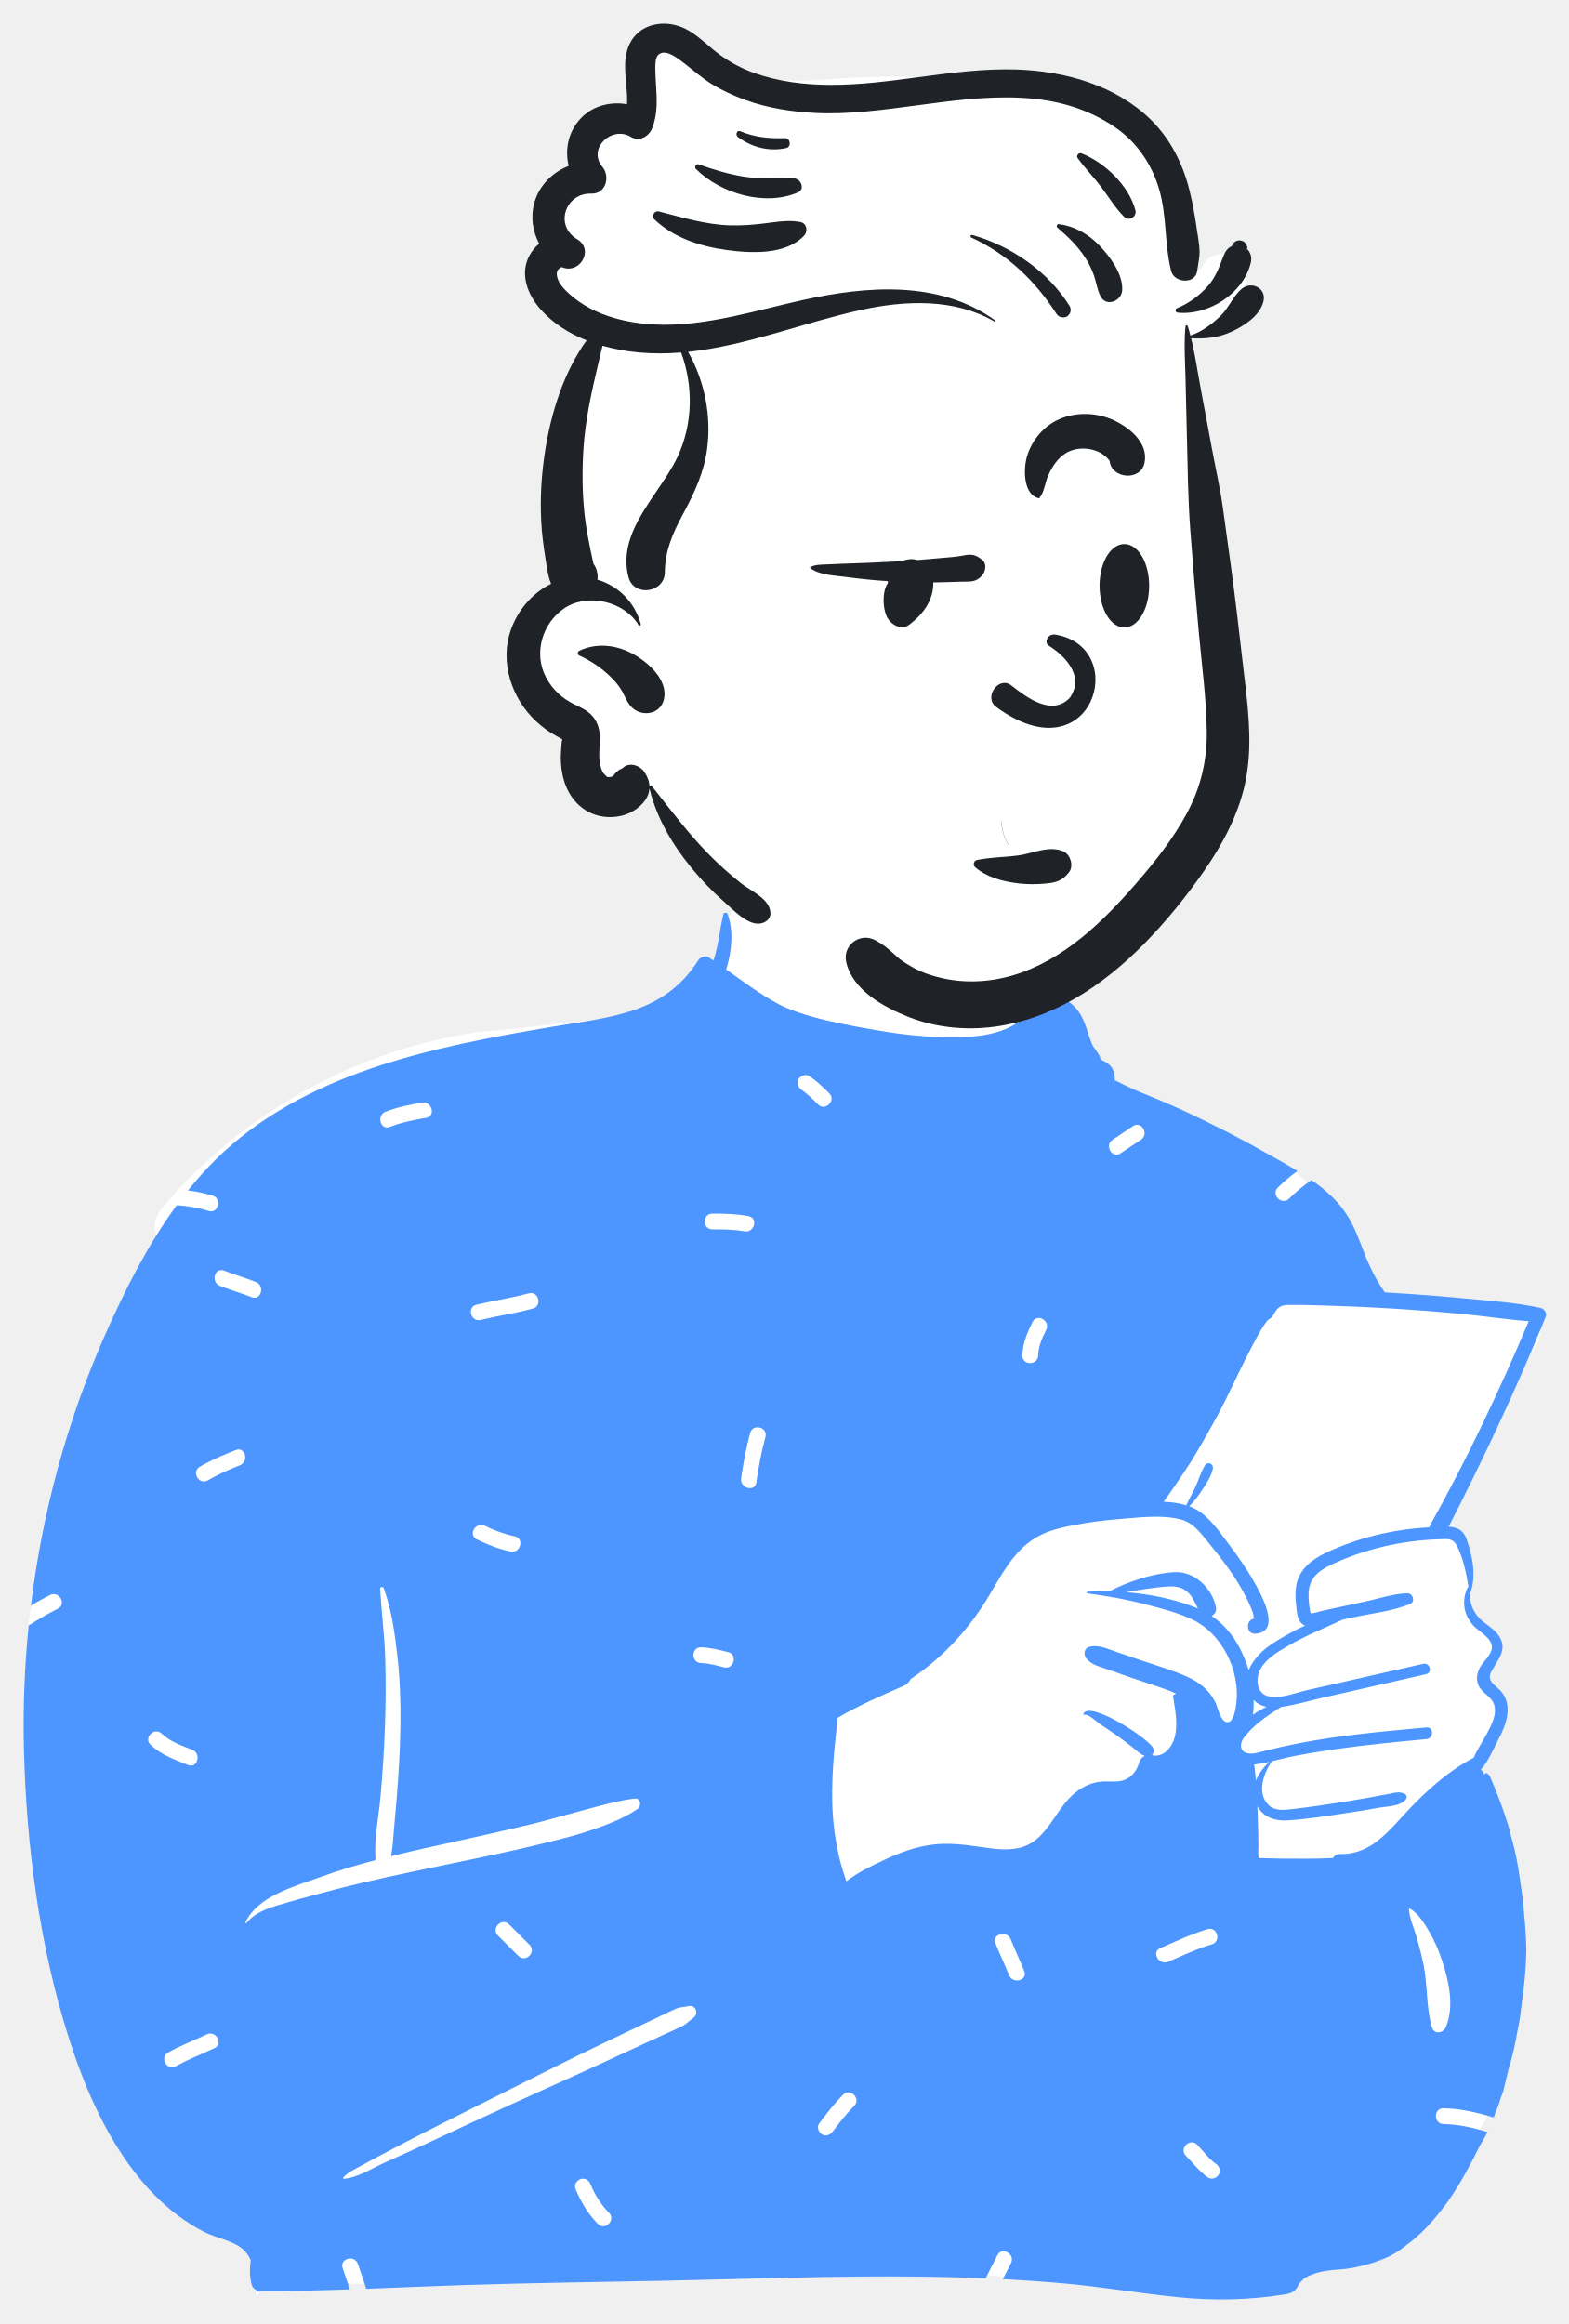
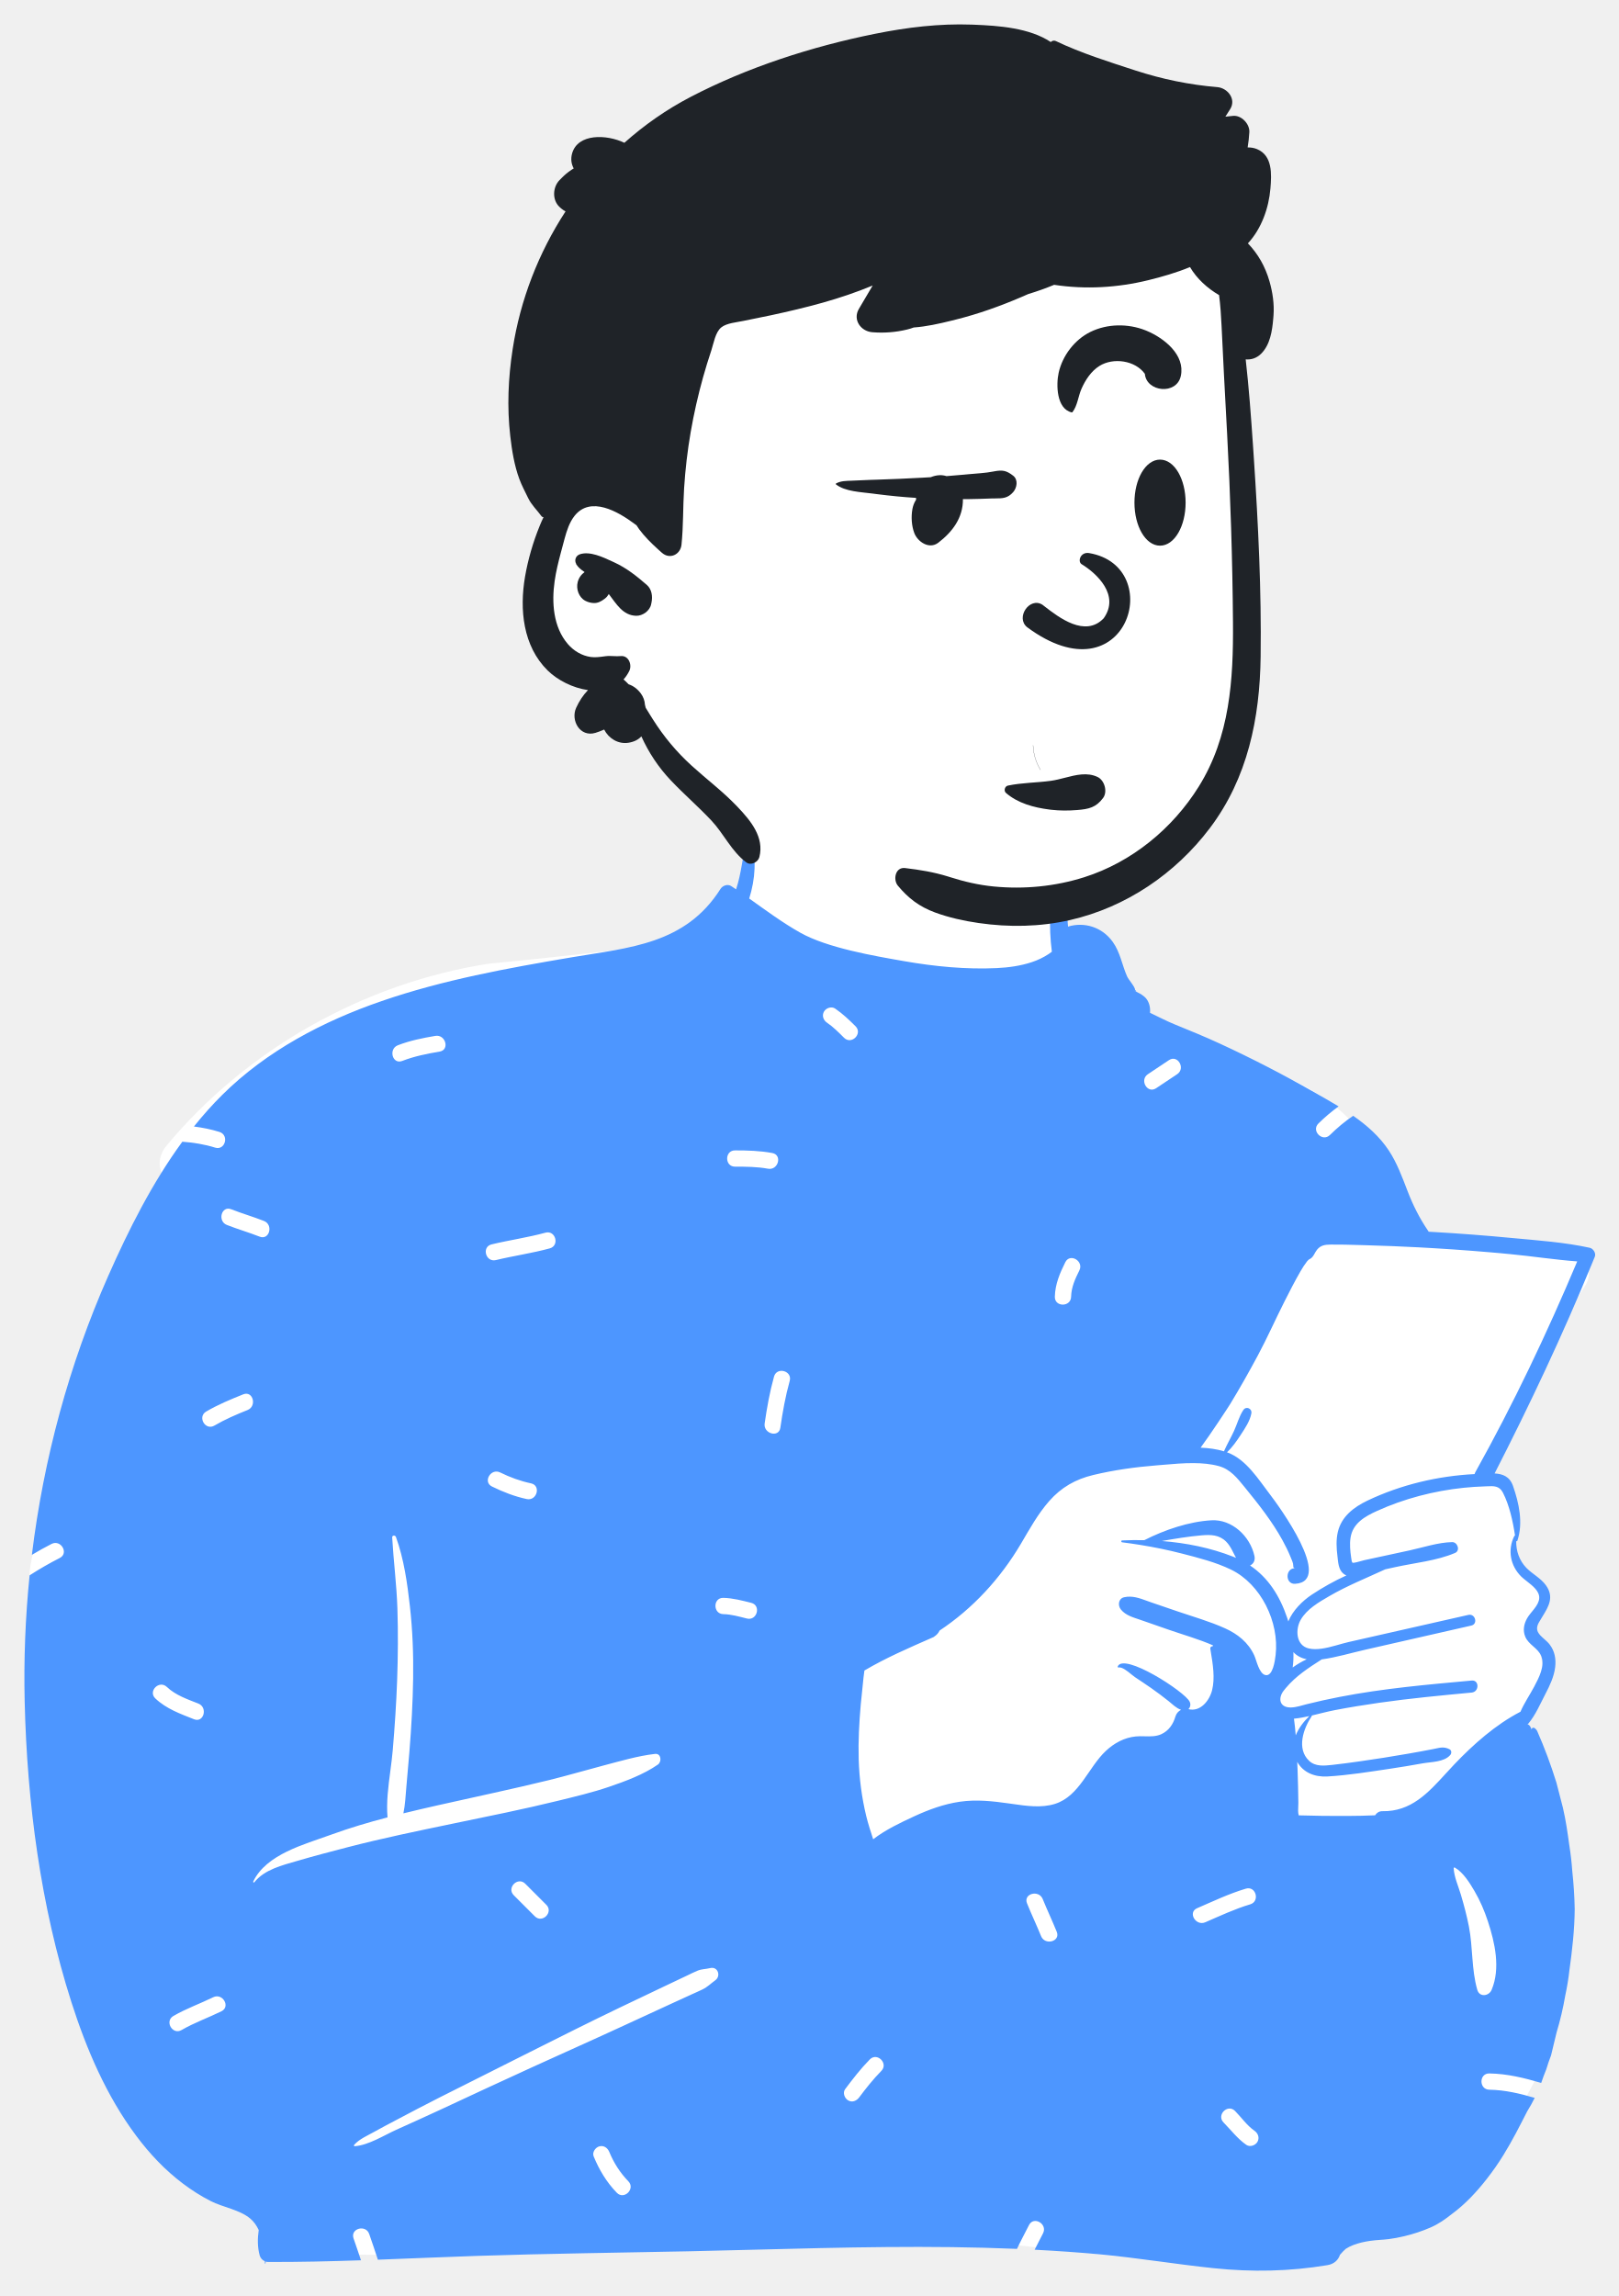
- <svg xmlns="http://www.w3.org/2000/svg" viewBox="23 3 796 1179" width="796" height="1179">
+ <svg xmlns="http://www.w3.org/2000/svg" viewBox="23 53 796 1129" width="796" height="1129">
  <g>
    <g transform="translate(0 459)">
      <path d="M672.559 227.567C663.843 193.767 655.827 179.436 640.344 167.688C625.861 156.7 604.72 147.471 573.872 140.729C541.742 135.113 540.831 118.417 532.775 91.583C530.425 83.516 518.779 81.369 513.752 87.184C513.044 86.419 512.305 85.719 511.54 85.086C512.225 81.239 506.622 70.211 506.809 66.531C508.763 28.119 496.196 8.829 464.83 1.659C458.009 0.098 411.677 -0.82 405.026 1.019C375.95 9.056 347.327 34.575 351.707 65.315C342.58 77.241 333.648 84.519 319.567 88.362C288.231 92.34 256.897 95.877 225.553 98.905C164.196 108.526 106.67 140.997 67.352 188.352C63.725 192.723 62.678 198.657 65.878 203.318C63.371 214.055 49.258 240.099 60.362 247.459C42.102 291.125 0.086 375.526 0.007 399.638C-0.324 500.934 10.62 632.784 110.597 688.84C114.6 692.774 115.173 697.128 116.906 702.982C121.301 721.423 137.264 734.603 154.736 733.527C240.807 735.439 324.171 724.941 410.244 724.433C448.201 724.208 493.849 729.873 526.823 733.647C559.796 737.421 593.082 734.083 624.725 724.433C627.394 728.632 632.788 731.079 638.261 729.873C671.065 723.357 697.592 703.146 720.696 681.055C727.757 668.214 755.33 631.626 744.37 618.89C754.305 576.898 753.789 531.777 736.134 491.79C738.637 484.46 734.075 476.405 736.134 468.836C737.624 463.358 741.44 461.093 743.361 455.669C746.064 448.036 743.124 437.797 740.081 430.008C738.834 426.126 742.376 421.948 743.361 417.987C748.03 399.304 737.338 400.951 729.63 388.461C729.745 388.422 731.75 379.506 731.741 379.55C732.921 373.184 729.964 365.029 727.385 359.715C725.642 356.124 721.908 353.876 718.199 354.288C721.935 341.607 726.66 331.055 731.741 318.838C740.727 297.302 752.101 276.68 765.004 257.187C770.289 249.205 763.192 239.957 754.641 239.413C726.963 237.655 699.588 233.671 672.559 227.567Z" transform="translate(37.54753 -31.00012)" fill="#ffffff" stroke="none" />
      <path d="M692.389 192.767C705.499 193.517 718.589 194.517 731.659 195.767C744.349 196.966 757.329 197.836 769.789 200.566C771.499 200.947 772.979 203.236 772.278 204.956C771.809 206.107 771.339 207.256 770.859 208.406C756.448 243.486 740.278 277.777 722.999 311.527C726.988 311.756 730.419 313.027 732.039 317.656C735.009 326.187 737.109 335.806 734.209 344.566C734.109 344.867 733.829 344.926 733.619 344.806C733.528 349.656 735.169 354.406 738.619 357.956C741.619 361.027 745.659 362.966 748.209 366.496C752.416 372.316 749.544 376.979 746.49 381.936C745.907 382.882 745.318 383.839 744.769 384.816C742.589 388.699 744.831 390.682 747.328 392.89C748.278 393.73 749.265 394.603 750.059 395.626C752.589 398.886 753.278 402.857 752.769 406.886C752.189 411.476 750.179 415.756 748.049 419.816C745.479 424.736 743.149 430.327 739.559 434.577C739.429 434.726 739.299 434.857 739.159 434.956C739.198 434.947 739.229 434.947 739.259 434.947C739.799 434.937 740.499 435.816 740.679 436.256C740.889 436.726 741.089 437.206 741.299 437.676C741.278 437.626 741.259 437.566 741.238 437.517C741.028 436.956 741.669 436.536 742.129 436.546C742.738 436.556 743.749 437.697 743.948 438.216C747.579 446.486 750.729 454.947 753.399 463.576C754.469 467.716 755.539 471.857 756.609 475.996C758.039 482.117 758.889 488.256 759.749 494.456C760.409 498.626 760.899 502.826 761.189 507.046C761.869 513.256 762.269 519.496 762.389 525.746C762.309 535.886 761.169 545.896 759.769 555.926C759.309 560.066 758.629 564.156 757.749 568.216C756.698 574.386 755.269 580.476 753.459 586.476C752.549 590.226 751.649 593.976 750.749 597.716C750.349 598.796 749.948 599.876 749.549 600.956C748.869 603.336 748.049 605.687 747.059 607.976C746.7 609.073 746.312 610.156 745.907 611.231C737.6 608.771 729.239 606.706 720.4 606.565C715.249 606.482 715.248 614.482 720.4 614.565C728.107 614.689 735.447 616.435 742.717 618.577C741.591 620.842 740.359 623.06 739.009 625.226C735.289 632.536 731.609 639.786 727.289 646.767C724.809 650.796 722.079 654.666 719.179 658.396C714.198 664.777 708.499 670.916 701.919 675.726C698.738 678.277 695.369 680.617 691.639 682.246C687.359 684.117 683.059 685.527 678.528 686.607C676.009 687.206 673.488 687.697 670.909 688.027C667.849 688.406 664.749 688.447 661.689 688.906C658.909 689.316 656.169 689.926 653.539 690.926C652.129 691.466 650.929 692.077 649.818 692.796C648.889 693.607 647.988 694.536 647.028 695.656C647.009 695.687 646.988 695.706 646.959 695.716C646.139 698.236 644.159 700.267 640.799 700.827C622.119 703.937 603.698 704.286 584.869 702.327C566.349 700.406 547.988 697.316 529.448 695.577C518.583 694.556 507.695 693.808 496.796 693.242C498.147 690.54 499.569 687.867 500.942 685.16C503.264 680.577 496.364 676.524 494.034 681.122C492.059 685.018 489.976 688.877 488.115 692.827C445.3 691.013 402.29 692.118 359.436 693.219C348.428 693.502 337.43 693.785 326.448 694.017C291.849 694.746 257.269 695.126 222.679 696.277C206.416 696.814 190.124 697.542 173.827 698.148C172.496 693.921 171 689.746 169.569 685.534C167.923 680.685 160.194 682.766 161.855 687.66C163.078 691.263 164.352 694.835 165.528 698.438C150.318 698.954 135.109 699.324 119.919 699.267C119.499 699.267 119.089 699.206 118.699 699.077C118.649 699.396 118.599 699.706 118.549 700.017C118.519 700.176 118.279 700.136 118.279 699.976C118.279 699.636 118.279 699.286 118.259 698.926C117.049 698.416 116.069 697.357 115.709 696.056C114.569 691.896 114.639 687.726 115.229 683.566C114.209 681.376 112.859 679.437 111.109 677.966C105.789 673.496 97.749 672.456 91.579 669.296C86.789 666.857 82.249 663.966 77.959 660.726C69.099 654.056 61.579 646.056 54.959 637.187C40.329 617.607 30.509 594.626 23.099 571.456C7.989 524.246 1.309 473.316 0.139 423.836C-0.353 403.081 0.459 382.293 2.554 361.638C7.35 358.54 12.3 355.683 17.396 353.091C21.985 350.756 17.942 343.852 13.358 346.183C10.059 347.862 6.84 349.667 3.678 351.562C9.437 304.375 21.952 258.027 41.179 214.506C51.203 191.807 62.795 168.746 77.662 148.408C83.098 148.82 88.479 149.647 93.801 151.319C98.724 152.866 100.831 145.145 95.928 143.605C91.787 142.304 87.592 141.474 83.362 140.941C87.734 135.486 92.366 130.261 97.319 125.357C119.199 103.697 146.819 89.197 175.719 79.236C205.939 68.826 237.528 63.086 268.959 57.767C297.679 52.906 325.028 51.346 342.299 24.136C343.379 22.437 345.829 21.546 347.629 22.736C348.409 23.256 349.189 23.777 349.969 24.306C350.009 24.197 350.049 24.076 350.089 23.966C352.589 16.316 353.139 8.536 355.019 0.796C355.309 -0.354 356.829 -0.174 357.189 0.796C360.189 8.906 359.429 19.226 356.448 28.826C364.669 34.666 372.778 40.697 381.569 45.636C394.889 53.126 417.839 57.046 432.809 59.656C447.609 62.236 463.119 63.756 478.169 63.036C483.999 62.756 489.829 61.956 495.389 60.117C498.309 59.146 501.089 57.836 503.669 56.136C504.219 55.767 504.749 55.386 505.269 54.986C504.448 48.756 504.209 42.346 504.459 36.076C504.719 29.396 505.009 22.947 508.409 17.156C508.539 16.926 508.829 17.017 508.919 17.226C512.179 24.947 512.399 33.976 513.238 42.626C521.329 40.187 530.009 42.906 535.179 50.096C538.929 55.316 539.719 61.376 542.259 67.107C542.988 68.777 546.179 72.197 546.229 73.816C547.089 74.556 547.009 74.697 545.988 74.226C545.559 74.086 545.299 74.006 545.209 73.986C545.329 74.036 545.589 74.126 546.019 74.277C547.939 75.246 549.189 75.756 550.799 77.126C552.979 78.996 553.829 82.176 553.539 85.017C557.559 86.916 561.528 89.027 565.549 90.666C573.019 93.716 580.439 96.726 587.769 100.117C603.539 107.396 618.988 115.357 634.079 123.966C638.105 126.264 642.232 128.574 646.277 131.032C642.774 133.579 639.46 136.398 636.355 139.45C632.677 143.064 638.335 148.72 642.012 145.107C645.506 141.673 649.325 138.433 653.44 135.666C660.224 140.379 666.414 145.817 670.999 152.767C675.019 158.867 677.549 165.836 680.159 172.596C682.889 179.697 686.039 185.976 690.318 192.256C690.409 192.396 690.499 192.527 690.568 192.666C691.179 192.697 691.778 192.736 692.389 192.767ZM398.707 82.952C402.379 85.46 405.596 88.507 408.733 91.642C412.38 95.287 406.722 100.943 403.075 97.298C400.432 94.656 397.766 91.974 394.669 89.86C392.88 88.638 392.077 86.365 393.234 84.387C394.271 82.615 396.922 81.734 398.707 82.952ZM204.216 104.087C209.281 103.232 207.133 95.522 202.089 96.372C195.806 97.433 189.618 98.675 183.657 100.981C178.906 102.819 180.971 110.557 185.784 108.695C191.744 106.389 197.932 105.148 204.216 104.087ZM562.86 108.296C567.161 105.429 571.162 112.362 566.899 115.204C563.443 117.507 559.986 119.812 556.53 122.116C552.231 124.982 548.23 118.05 552.492 115.208L562.86 108.296ZM367.799 153.972C372.863 154.909 370.705 162.618 365.673 161.687C360.316 160.696 354.887 160.68 349.456 160.677C344.3 160.675 344.309 152.675 349.456 152.677C355.626 152.68 361.717 152.847 367.799 153.972ZM117.816 187.38C122.563 189.242 120.484 196.976 115.689 195.095C110.371 193.009 104.879 191.421 99.561 189.335C94.815 187.473 96.893 179.74 101.688 181.62C107.006 183.706 112.498 185.294 117.816 187.38ZM258.36 200.855C263.319 199.495 261.213 191.776 256.233 193.14C247.509 195.532 238.525 196.773 229.736 198.901C224.735 200.111 226.854 207.827 231.863 206.615C240.652 204.488 249.635 203.245 258.36 200.855ZM660.469 324.886C676.869 317.077 695.019 312.767 713.149 311.846C713.238 311.506 713.379 311.166 713.568 310.827C732.249 277.327 748.749 242.617 763.629 207.267C752.639 206.447 741.659 204.736 730.679 203.687C718.269 202.496 705.829 201.527 693.379 200.786C690.789 200.626 688.209 200.486 685.619 200.346C677.059 199.896 668.499 199.556 659.929 199.316C658.806 199.286 657.681 199.252 656.556 199.219C651.841 199.079 647.113 198.938 642.399 198.986C639.659 199.017 637.519 199.277 635.698 201.486C634.559 202.857 633.988 205.017 632.369 205.947C632.189 206.046 631.869 206.236 631.559 206.406C631.289 206.687 630.999 206.937 630.769 207.236C629.589 208.746 628.549 210.406 627.579 212.066C624.769 216.906 622.219 221.937 619.689 226.926C615.229 235.726 611.238 244.786 606.579 253.486C602.269 261.517 597.759 269.536 593.019 277.316C591.988 278.996 583.429 292.077 578.419 298.857C582.389 299.027 586.289 299.536 589.899 300.646C591.399 297.216 593.299 294.006 594.859 290.607C596.389 287.256 597.379 283.396 599.429 280.346C600.839 278.256 603.809 279.617 603.379 282.006C602.698 285.756 600.229 289.376 598.159 292.536C596.149 295.607 594.049 298.626 591.389 301.146C591.519 301.187 591.659 301.236 591.789 301.286C600.929 304.736 606.818 314.416 612.528 321.836C616.559 327.077 644.149 364.676 624.889 365.796C619.969 366.086 619.919 358.176 624.869 358.107C624.023 358.107 624.002 357.545 623.976 356.839C623.965 356.543 623.953 356.222 623.879 355.906C623.629 354.846 623.089 353.687 622.679 352.666C621.509 349.777 620.119 346.976 618.619 344.256C616.119 339.716 613.238 335.386 610.189 331.197C606.969 326.777 603.539 322.527 600.089 318.286C596.479 313.867 593.119 309.496 587.369 307.916C583.488 306.846 579.259 306.476 574.939 306.447C570.059 306.423 565.082 306.852 560.407 307.255C559.143 307.364 557.901 307.471 556.689 307.566C546.269 308.396 535.789 309.857 525.619 312.296C516.919 314.376 509.889 318.376 503.969 325.107C498.409 331.416 494.319 338.886 490.069 346.086C479.929 363.267 466.329 377.996 450.059 388.786C449.519 389.966 448.619 391.017 447.329 391.806C447.349 391.827 447.359 391.846 447.369 391.867C447.019 392.017 446.679 392.166 446.329 392.327C446.299 392.336 446.269 392.357 446.238 392.367C434.948 397.327 423.749 402.146 413.089 408.437C412.939 409.636 412.738 410.836 412.639 411.956C412.259 416.406 411.659 420.836 411.278 425.286C410.509 434.197 410.009 443.187 410.278 452.136C410.569 461.536 411.769 470.857 413.988 480.006C414.929 483.876 416.169 487.626 417.399 491.416C423.369 486.777 430.809 483.256 437.539 480.146C444.719 476.826 452.149 474.107 460.009 472.956C468.219 471.756 476.159 472.666 484.309 473.816C484.873 473.896 485.44 473.978 486.011 474.06C492.839 475.045 500.166 476.102 506.819 474.006C518.889 470.197 523.219 455.996 531.849 447.937C535.959 444.107 540.879 441.426 546.519 440.857C547.966 440.707 549.447 440.744 550.931 440.782C553.694 440.852 556.462 440.922 559.019 439.777C562.769 438.086 564.929 434.836 566.049 431.006C566.488 429.536 567.519 428.386 568.818 427.767C566.339 426.896 564.709 425.107 562.549 423.386C559.799 421.197 556.979 419.077 554.089 417.056C551.448 415.206 548.738 413.447 546.068 411.646C545.609 411.336 545.025 410.859 544.37 410.325C542.392 408.711 539.775 406.576 538.039 406.937C537.818 406.976 537.539 406.786 537.629 406.527C540.339 399.256 570.738 418.836 573.059 423.796C573.679 425.136 573.339 426.586 572.419 427.426C578.278 428.937 582.789 423.246 584.068 418.107C585.565 412.125 584.436 405.292 583.428 399.188C583.343 398.679 583.26 398.174 583.179 397.676C583.068 396.976 583.738 396.406 584.309 396.566L584.528 396.066C577.519 393.006 569.988 390.896 562.799 388.396C558.149 386.777 553.499 385.156 548.839 383.536C545.309 382.306 541.669 381.426 539.219 378.437C537.609 376.476 537.939 373.056 540.809 372.406C544.778 371.512 548.391 372.839 552.074 374.192C552.799 374.458 553.526 374.725 554.259 374.976C558.619 376.456 562.969 377.947 567.318 379.437C574.999 382.056 582.929 384.306 590.339 387.636C596.649 390.466 601.909 394.646 604.829 401.046C605.919 403.456 607.159 409.966 610.278 410.666C613.969 411.496 614.999 403.456 615.309 400.796C617.179 384.577 608.068 365.937 593.349 358.806C585.759 355.136 577.359 353.027 569.238 350.926C562.469 349.176 555.549 347.767 548.609 346.656C545.689 346.176 542.769 345.767 539.849 345.396C539.259 345.327 539.229 344.486 539.849 344.466C543.448 344.306 547.089 344.256 550.738 344.336C560.749 339.246 572.639 335.216 583.709 334.566C593.818 333.966 602.769 342.386 604.889 352.077C605.399 354.396 604.309 356.077 602.729 356.786C611.659 362.777 617.329 371.687 621.009 382.566C621.189 383.107 621.369 383.676 621.549 384.286C623.709 378.916 628.519 374.156 633.198 371.066C638.318 367.687 644.079 364.406 650.129 361.676C649.639 361.486 649.169 361.226 648.729 360.886C646.149 358.876 646.059 355.086 645.698 352.117C645.219 348.197 644.999 344.187 645.899 340.306C647.679 332.706 653.759 328.086 660.469 324.886ZM514.735 224.646C514.853 219.921 516.722 215.846 518.798 211.689C521.09 207.095 514.192 203.038 511.89 207.651C509.169 213.101 506.889 218.463 506.736 224.646C506.609 229.796 514.609 229.793 514.735 224.646ZM364.03 286.943C363.303 291.978 371.011 294.153 371.745 289.069C372.869 281.288 374.242 273.609 376.353 266.029C377.736 261.062 370.021 258.942 368.639 263.902C366.528 271.482 365.155 279.161 364.03 286.943ZM89.39 281.095C84.952 283.701 88.973 290.618 93.427 288.003C98.645 284.941 104.145 282.587 109.752 280.343C114.473 278.452 112.413 270.712 107.625 272.628C101.386 275.126 95.197 277.687 89.39 281.095ZM229.934 317.955C225.309 315.681 229.367 308.785 233.971 311.048C238.823 313.433 243.85 315.277 249.144 316.404C254.185 317.478 252.038 325.189 247.017 324.119C241.059 322.849 235.39 320.638 229.934 317.955ZM732.629 342.386C732.709 342.216 732.869 342.126 733.039 342.107C731.999 335.077 730.259 327.156 727.099 320.996C725.328 317.551 722.578 317.685 719.235 317.848C718.783 317.87 718.321 317.892 717.849 317.906C714.469 318.017 711.109 318.236 707.749 318.586C693.169 320.107 678.519 323.906 665.159 329.976C659.159 332.706 653.229 336.046 652.149 343.156C651.659 346.327 651.988 349.646 652.439 352.806C652.579 353.767 652.729 355.226 653.149 355.426C653.651 355.662 656.297 354.911 657.866 354.466C658.363 354.325 658.751 354.215 658.929 354.176C666.299 352.586 673.679 350.996 681.049 349.396C687.859 347.926 695.149 345.447 702.119 345.296C704.778 345.236 706.249 349.476 703.559 350.617C694.579 354.466 683.679 355.496 674.139 357.596L669.219 358.676C659.979 362.976 650.519 366.706 641.629 371.896C636.499 374.886 630.719 378.187 627.659 383.466C624.929 388.166 625.249 396.077 631.579 397.577C633.539 398.036 635.709 397.996 637.948 397.687C642.488 397.056 647.309 395.306 651.169 394.437L670.488 390.056C683.689 387.066 696.889 384.077 710.089 381.086C713.499 380.316 714.948 385.556 711.539 386.336C694.149 390.286 676.769 394.246 659.389 398.206C652.349 399.806 645.179 401.986 637.988 402.966C631.568 407.086 625.339 411.066 620.339 417.027C619.969 417.456 619.609 417.906 619.259 418.357C616.429 422.027 617.179 426.437 622.329 426.596C622.488 426.607 622.649 426.607 622.809 426.607C625.439 426.577 628.129 425.607 630.639 424.986C635.948 423.656 641.289 422.476 646.669 421.437C668.129 417.246 689.988 415.357 711.738 413.367C715.528 413.017 715.488 418.916 711.738 419.277C696.599 420.706 681.439 422.126 666.379 424.277C659.049 425.327 651.729 426.506 644.459 427.906C640.679 428.636 636.889 429.676 633.089 430.566C633.119 430.666 633.119 430.777 633.039 430.896C629.009 436.916 625.439 446.906 631.809 452.867C634.882 455.735 639.146 455.275 642.983 454.861L643.309 454.826C647.799 454.336 652.289 453.716 656.769 453.086C664.639 451.976 672.488 450.716 680.318 449.357C684.399 448.656 688.469 447.906 692.528 447.117C693.069 447.013 693.573 446.904 694.05 446.801C696.509 446.268 698.261 445.888 700.799 447.136C701.929 447.687 701.889 449.187 701.169 450.006C698.109 453.517 691.929 453.316 687.549 454.096C682.219 455.056 676.879 455.956 671.528 456.746C661.369 458.256 651.049 459.937 640.789 460.536C634.409 460.896 628.809 458.536 625.939 453.346C625.999 454.806 626.059 456.277 626.119 457.736C626.339 462.986 626.389 468.226 626.488 473.476C626.498 473.955 626.469 474.518 626.437 475.125L626.437 475.128L626.437 475.132C626.362 476.59 626.274 478.295 626.669 479.656C634.639 479.906 642.619 479.986 650.599 479.947C655.139 479.926 659.689 479.836 664.229 479.626C664.969 478.437 666.209 477.576 667.839 477.607C681.838 477.881 690.311 468.602 698.925 459.17C700.348 457.613 701.774 456.051 703.229 454.527C712.609 444.697 723.519 435.017 735.709 428.706C737.528 424.486 740.269 420.496 742.389 416.506L742.519 416.262C744.789 411.974 747.882 406.134 745.919 401.277C744.339 397.376 739.729 395.796 738.079 391.827C736.789 388.726 737.389 385.586 738.999 382.726C740.729 379.656 744.778 376.536 744.948 372.816C745.097 369.411 741.743 366.794 738.838 364.529C737.82 363.735 736.857 362.983 736.119 362.256C730.698 356.886 729.309 349.236 732.629 342.386ZM594.329 352.426C583.259 348.086 571.339 345.687 559.359 344.756C565.809 343.626 572.278 342.536 578.799 341.976C583.349 341.586 587.568 341.626 590.988 345.077C593.269 347.376 594.339 350.336 595.839 353.056C595.349 352.836 594.839 352.626 594.329 352.426ZM134.274 502.026C126.82 504.212 118.126 506.222 113.044 512.581C112.796 512.892 112.379 512.493 112.528 512.183C119.034 498.695 137.692 493.964 150.61 489.239C159.747 485.896 169.122 483.124 178.576 480.648C177.93 473.268 178.946 465.526 179.942 457.934C180.402 454.431 180.857 450.961 181.143 447.572C182.11 436.114 182.897 424.626 183.301 413.132C183.714 401.407 183.814 389.603 183.428 377.875C183.044 366.19 181.527 354.648 180.863 343.002C180.799 341.876 182.367 341.822 182.705 342.753C186.631 353.56 188.308 365.531 189.586 376.926C190.902 388.665 191.339 400.37 191.171 412.177C190.997 424.317 190.291 436.428 189.322 448.529C188.863 454.265 188.33 459.993 187.827 465.725C187.443 470.099 187.265 474.438 186.373 478.673C192.075 477.274 197.79 475.95 203.487 474.663C221.653 470.564 239.895 466.76 257.985 462.327C266.865 460.152 275.618 457.546 284.458 455.232C292.782 453.053 301.568 450.411 310.114 449.439C313.164 449.091 313.552 453.263 311.533 454.679C304.587 459.556 295.362 462.952 287.339 465.682C279.287 468.421 270.917 470.392 262.664 472.421C245.453 476.654 228.079 480.115 210.731 483.72C193.407 487.321 176.05 490.895 158.921 495.338C150.672 497.478 142.451 499.626 134.274 502.026ZM343.696 380.709C338.547 380.6 338.546 372.6 343.696 372.709C348.356 372.808 352.937 374.034 357.432 375.156C362.432 376.405 360.3 384.118 355.305 382.87C351.505 381.921 347.636 380.793 343.696 380.709ZM630.589 402.916C628.189 404.017 625.859 405.386 623.689 406.947C624.049 404.517 624.139 401.956 624.039 399.386C625.829 401.306 628.119 402.406 630.589 402.916ZM85.56 424.693C80.126 422.538 74.363 420.607 70.045 416.505C66.313 412.96 60.646 418.607 64.388 422.161C69.767 427.271 76.663 429.722 83.433 432.407C88.22 434.304 90.298 426.57 85.56 424.693ZM631.899 430.836C629.439 431.386 626.979 431.857 624.519 432.096C624.459 432.107 624.389 432.107 624.329 432.107C624.698 434.836 624.979 437.577 625.198 440.327C626.609 436.746 629.149 433.517 631.899 430.836ZM714.485 565.451C711.574 555.383 712.366 544.633 710.372 534.364C709.343 529.066 707.938 523.81 706.404 518.638C705.166 514.46 703.101 510.016 702.867 505.656C702.853 505.365 703.196 505.197 703.432 505.331C707.539 507.683 710.693 512.768 713.035 516.758C715.839 521.533 717.98 526.533 719.707 531.79C723.149 542.263 725.975 554.896 721.536 565.451C720.215 568.593 715.575 569.222 714.485 565.451ZM246.301 513.273C242.655 509.627 236.997 515.283 240.644 518.929L251.012 529.297C254.657 532.943 260.316 527.287 256.669 523.64L246.301 513.273ZM600.68 515.701C592.392 518.167 584.604 521.896 576.685 525.32C571.972 527.357 576.041 534.251 580.723 532.227C588.015 529.075 595.174 525.687 602.807 523.414C607.73 521.949 605.633 514.226 600.68 515.701ZM493.055 522.924C491.118 518.146 498.861 516.087 500.769 520.798C502.966 526.22 505.484 531.503 507.681 536.925C509.616 541.703 501.875 543.763 499.967 539.052C497.77 533.63 495.251 528.347 493.055 522.924ZM327.97 567.763C329.758 566.945 331.573 566.17 333.342 565.309C336.087 563.97 337.351 562.488 339.753 560.755C342.67 558.651 341.025 553.819 337.225 554.757C334.895 555.333 333.178 555.142 330.919 556.077C329.219 556.781 327.573 557.63 325.91 558.417C322.06 560.239 318.21 562.064 314.362 563.892C307.259 567.267 300.16 570.652 293.068 574.048C278.005 581.259 263.092 588.786 248.16 596.263C233.519 603.594 218.881 610.934 204.271 618.327C196.967 622.025 189.724 625.827 182.49 629.66C179.02 631.497 175.534 633.308 172.112 635.234C168.762 637.118 164.696 638.804 162.147 641.703C161.949 641.928 162.065 642.367 162.412 642.344C169.159 641.886 176.756 637.03 182.902 634.251C190.09 631.001 197.292 627.786 204.44 624.449C219.612 617.363 234.803 610.313 250.034 603.355C264.97 596.533 279.985 589.879 294.885 582.982C302.328 579.537 309.778 576.104 317.232 572.682C320.81 571.039 324.389 569.4 327.97 567.763ZM77.299 585.218C72.833 587.808 68.809 580.892 73.262 578.311C79.516 574.686 86.365 572.267 92.846 569.095C97.457 566.837 101.507 573.74 96.883 576.003C90.403 579.175 83.553 581.593 77.299 585.218ZM405.037 619.779C407.069 620.995 409.22 620.063 410.51 618.343C413.916 613.804 417.413 609.375 421.404 605.329C425.024 601.66 419.37 595.999 415.747 599.672C411.278 604.203 407.415 609.224 403.602 614.306C402.296 616.047 403.335 618.759 405.037 619.779ZM600.877 641.667C596.539 638.64 593.378 634.408 589.699 630.673C586.081 627 591.737 621.343 595.356 625.017C598.495 628.202 601.22 632.182 604.914 634.759C606.692 635.998 607.515 638.239 606.35 640.232C605.32 641.991 602.65 642.904 600.877 641.667ZM279.935 647.34C279.114 645.345 280.833 642.919 282.729 642.419C285 641.821 286.821 643.201 287.65 645.213C289.843 650.548 292.967 655.443 296.988 659.577C300.582 663.271 294.928 668.93 291.331 665.234C286.292 660.052 282.672 653.996 279.935 647.34Z" transform="translate(35.00024 6.999272)" fill="#4D96FF" fill-rule="evenodd" stroke="none" />
    </g>
    <g transform="translate(225 0)">
      <g>
        <g>
-           <path d="M361.406 119.845C361.07 107.887 343.677 102.922 338.652 114.765C338.34 115.082 338.001 115.387 337.683 115.66C339.256 114.311 335.967 116.543 335.432 116.819C334.974 117.055 334.506 117.268 334.039 117.488C330.807 87.194 319.835 54.536 291.483 39.33C251.939 20.154 206.246 16.411 162.863 18.316C140.886 19.62 115.508 23.134 95.983 12.016C89.899 8.552 85.022 3.099 78.147 0.958C56.444 -4.913 46.6 17.373 49.556 35.7C40.299 35.773 31.116 40.898 27.121 49.336C24.775 54.33 24.816 59.719 22.793 64.731C16.586 77.441 7.705 86.577 12.726 101.987C3.895 112.036 8.93 127.249 16.056 136.87C19.575 141.874 23.766 146.678 26.344 152.279C28.846 157.642 25.069 164.002 22.967 169.086C7.427 205.935 8.315 246.516 16.677 284.952C-0.103 292.233 -5.139 314.993 5.803 329.324C9.568 334.39 14.161 336.27 19.37 339.387C25.962 343.015 20.578 357.547 22.689 364.565C25.557 381.698 41.157 392.249 56.582 381.123C66.37 379.642 74.265 408.121 81.373 415.269C85.752 421.029 90.614 426.201 95.9 430.974C111.65 471.499 192.356 492.049 232.258 489.703C274.043 485.328 302.232 449.842 325.704 418.348C337.757 401.567 345.596 382.785 348.447 362.3C351.311 341.712 350.058 321.087 348.122 300.474C344.055 256.678 337.639 193.582 333.496 149.313C348.468 148.08 361.86 135.333 361.406 119.845L361.406 119.845Z" transform="translate(68.99953 24.00009)" fill="#ffffff" stroke="none" />
-           <path d="M0.486 0.412C0.472 0.474 0.493 0.521 0.507 0.588C0.51 0.569 0.513 0.558 0.518 0.535C0.506 0.485 0.497 0.453 0.486 0.412" transform="translate(103.5312 117.1017)" fill="#4F66AF" stroke="none" />
-           <path d="M0.608 0.58C0.552 0.521 0.474 0.478 0.397 0.42C0.395 0.422 0.394 0.424 0.393 0.426C0.466 0.474 0.535 0.529 0.608 0.58" transform="translate(103.4061 117.5714)" fill="#4F66AF" stroke="none" />
-           <path d="M92.577 3.59C80.654 -3.497 64.53 -0.21 60.947 14.506C59.697 19.638 60.184 25.012 60.669 30.362C60.991 33.906 61.311 37.44 61.125 40.887C52.513 39.35 43.208 41.799 37.216 48.523C31.175 55.301 29.559 64.049 31.536 72.182C23.395 75.308 16.656 82.003 14.174 90.587C12.097 97.767 13.186 105.279 16.552 111.635C14.611 113.232 12.922 115.243 11.626 117.635C6.54 127.02 10.733 137.6 17.31 144.99C23.604 152.062 31.758 157.155 40.617 160.673C29.005 176.821 22.67 197.235 19.61 216.484C17.726 228.335 16.987 240.437 17.595 252.427C17.92 258.847 18.773 265.271 19.792 271.615L19.893 272.255C20.494 276.122 21.026 280.493 22.619 284.173C13.091 288.766 5.65 297.603 2.109 307.759C-3.552 323.994 2.661 342.547 15.044 353.963C18.125 356.803 21.558 359.387 25.262 361.358L28.283 363.017C27.944 364.04 27.833 366.443 27.745 367.752L27.669 368.732C27.046 376.898 28.467 385.823 33.292 392.582C39.001 400.577 48.369 404.03 57.964 401.933C62.199 401.007 66.164 398.759 69.061 395.553C71.237 393.144 72.355 390.591 72.522 387.986C76.081 402.915 84.156 416.486 93.813 428.277C98.785 434.347 104.173 440.023 110.077 445.194L110.471 445.543C111.051 446.062 111.68 446.647 112.351 447.27C117.257 451.829 124.35 458.421 130.226 456.126C132.278 455.324 133.955 453.651 133.909 451.289C133.762 444.012 124.16 440.168 119.098 436.173C113.169 431.494 107.497 426.414 102.224 421.008C92.652 411.197 84.374 400.367 75.951 389.605L73.749 386.799C73.38 386.33 72.8 386.559 72.539 386.978C72.465 384.521 71.566 382.03 69.895 379.58C67.573 376.173 62.023 374.376 58.784 377.796L57.537 378.351C56.232 379.124 55.168 380.138 54.319 381.365L53.956 381.649C53.765 381.793 53.538 381.955 53.291 382.109L53.215 382.153C53.361 382.051 53.199 382.079 52.916 382.128C52.658 382.172 52.301 382.234 51.991 382.229L51.405 382.205L50.881 382.047C50.465 381.594 49.189 380.342 49.053 380.126C48.598 379.399 48.336 378.728 48.087 377.966L47.872 377.288C46.927 374.236 46.967 370.97 47.144 367.798L47.259 365.88C47.523 361.147 47.429 356.768 44.626 352.626C42.465 349.433 39.381 347.7 36.021 346.11L34.732 345.505C28.32 342.423 23.348 337.948 19.994 331.579C13.618 319.467 18.061 304.167 29.325 296.589C41.12 288.652 59.766 293.073 67.007 305.087C67.361 305.673 68.307 305.293 68.121 304.617C65.069 293.518 56.716 285.138 46.096 282.08C46.556 279.449 45.72 276.146 44.084 273.988C42.177 265.129 40.303 256.378 39.415 247.304C38.388 236.798 38.352 226.214 39.027 215.682C39.944 201.349 42.969 187.559 46.234 173.76L48.698 163.4C54.858 165.152 61.178 166.259 67.321 166.808C74.473 167.446 81.554 167.387 88.58 166.822C94.807 183.737 94.57 202.998 86.875 219.518C84.153 225.36 80.237 231.124 76.266 236.969C67.1 250.459 57.637 264.387 61.863 280.737C64.531 291.056 80.27 288.824 80.329 278.237C80.389 267.581 84.174 258.892 89.06 249.694L90.105 247.741C95.585 237.494 100.225 227.382 101.767 215.724C104.007 198.789 100.497 181.302 92.11 166.496C121.985 163.38 150.9 151.553 180.07 145.199C202.315 140.354 227.239 139.305 247.589 151.123C247.962 151.339 248.257 150.798 247.92 150.556C219.564 130.105 182.84 133.008 150.325 140.215C145.116 141.37 139.86 142.651 134.57 143.941C108.19 150.372 80.95 157.012 54.287 149.217C46.296 146.881 38.541 143.044 32.285 137.487C29.531 135.041 26.131 131.783 25.588 127.917C25.409 126.641 25.465 125.767 26.218 124.757C26.591 124.257 27.096 123.996 27.439 123.819C27.817 123.623 27.997 123.529 27.584 123.33C36.885 127.813 44.845 114.756 35.77 109.325L35.426 109.113C24.248 102.032 30.002 85.825 42.97 86.23L43.232 86.235C50.511 86.256 52.679 77.553 48.612 72.611L48.387 72.33C41.159 63.021 53.521 51.774 62.93 57.371L63.16 57.503C67.608 59.963 72.285 57.224 73.968 52.88C76.744 45.714 76.293 38.368 75.84 30.971C75.691 28.538 75.541 26.098 75.506 23.658L75.49 22.609C75.466 20.287 75.548 17.246 76.911 15.901C80.043 12.812 85.328 16.463 88.432 18.799L90.43 20.317C94.958 23.808 99.196 27.602 104.088 30.622C109.427 33.92 115.225 36.542 121.114 38.692C132.534 42.861 144.819 44.732 156.926 45.323C173.3 46.122 190.561 43.814 207.958 41.487C243.191 36.774 278.978 31.988 309.076 52.794C319.733 60.161 327.088 70.933 330.883 83.253C335.163 97.146 333.697 111.534 337.199 125.475C338.737 131.598 349.44 132.385 350.397 125.475C350.527 124.539 350.688 123.587 350.85 122.628C351.256 120.23 351.669 117.785 351.62 115.419C351.544 111.731 350.724 107.868 350.213 104.219L349.99 102.659C349.077 96.415 347.92 90.157 346.367 84.047C343.045 70.974 336.852 58.66 327.241 49.082C309.4 31.302 283.294 24.033 258.698 23.263C242.089 22.743 225.67 24.93 209.249 27.118C194.243 29.116 179.235 31.116 164.08 31.049C151.039 30.992 138.023 29.401 125.684 25.025C119.473 22.822 113.587 19.703 108.261 15.819C102.904 11.913 98.312 6.998 92.577 3.59ZM118.578 54.578C116.779 53.829 116.027 56.513 117.349 57.491C124.453 62.743 133.173 65.02 141.866 63.129C144.697 62.513 144.086 57.948 141.181 58.065C133.317 58.379 125.906 57.629 118.578 54.578ZM291.607 65.766C290.311 65.265 288.941 67.047 289.755 68.176C293.486 73.35 297.957 77.875 301.778 82.97C305.612 88.081 308.814 93.452 313.35 97.999C315.784 100.439 319.929 97.957 319.069 94.67C315.813 82.227 303.426 70.334 291.607 65.766ZM96.102 73.733C95.154 72.786 96.108 70.9 97.47 71.382C105.165 74.107 112.918 76.465 121.002 77.702C125.984 78.463 130.993 78.419 136.007 78.374C139.326 78.344 142.647 78.314 145.963 78.519C149.33 78.726 151.623 83.964 147.88 85.594C131.248 92.835 108.658 86.269 96.102 73.733ZM74.99 99.28C73.217 97.592 75.061 94.714 77.316 95.284C89.209 98.295 100.987 101.957 113.352 102.321C119.528 102.502 125.669 102.015 131.787 101.216L134.884 100.805C139.655 100.182 144.508 99.693 149.224 100.673C152.368 101.326 152.982 105.376 151.023 107.489C141.772 117.468 123.928 116.514 111.659 114.832C98.336 113.004 84.893 108.714 74.99 99.28ZM280.182 101.687L280.075 101.681C279.266 101.683 278.835 102.921 279.453 103.447C284.735 107.943 289.893 112.926 293.644 118.808C295.466 121.663 296.988 124.707 298.09 127.913C299.291 131.411 299.68 135.037 301.395 138.345C304.269 143.889 311.971 140.792 312.358 135.375C312.943 127.204 306.118 118.016 300.71 112.448C295.095 106.666 288.178 102.72 280.182 101.687ZM236.288 107.192C235.543 106.98 235.006 108.139 235.746 108.477C254.141 116.891 268.093 130.319 278.983 147.145C280.015 148.738 281.572 149.205 283.364 148.927C284.317 148.779 284.818 148.29 285.325 147.628L285.682 147.145C286.459 146.079 286.356 144.306 285.682 143.229C274.628 125.576 256.129 112.858 236.288 107.192ZM368.572 111.808C370.253 108.961 374.71 109.534 375.597 112.726L375.725 113.004C376.204 114.092 375.986 114.315 375.093 113.699C377.305 115.521 378.306 118.235 377.63 121.153C373.978 136.913 356.127 148.167 340.565 146.618C339.207 146.483 339.022 144.814 340.253 144.316C346.24 141.892 351.554 137.955 355.827 133.124C359.98 128.428 361.727 123.055 363.961 117.384C364.799 115.255 366.103 113.722 367.94 112.885C368.183 112.549 368.395 112.191 368.572 111.808ZM373.024 134.504C377.942 130.418 385.689 134.18 384.023 140.907C382.21 148.233 374.358 153.239 367.876 156.249C361.204 159.346 354.705 159.943 347.426 159.605L347.336 159.585C349.357 167.688 350.503 176.111 352.049 184.263C354.011 194.605 355.941 204.952 357.842 215.304C359.681 225.31 362.006 235.329 363.419 245.385C364.844 255.536 366.212 265.694 367.612 275.848C369.948 292.807 371.834 309.844 373.823 326.851L374.77 334.902C376.762 351.941 378.365 369.002 374.591 385.959C371.054 401.851 363.086 416.675 353.844 429.941C344.793 442.931 334.682 455.421 323.583 466.72C302.174 488.511 275.774 505.964 244.818 509.201C231.489 510.595 217.253 509.044 204.722 504.199L203.89 503.874C191.205 498.865 175.671 490.29 172.37 476.219C170.343 467.587 179.238 460.848 187.037 464.944C190.65 466.842 193.367 469.011 196.333 471.73L196.86 472.216C199.284 474.467 200.217 475.159 203.014 476.92C208.751 480.529 213.051 482.237 219.567 483.877C231.581 486.899 244.547 486.421 256.743 482.847C282.637 475.259 302.725 455.459 319.934 435.606C329.278 424.825 338.147 413.516 344.987 400.951C352.164 387.768 355.477 373.927 355.278 358.927C355.053 342.002 352.714 325.011 351.179 308.166C349.615 290.993 348.169 273.826 346.895 256.629C345.701 240.502 345.586 224.302 345.169 208.125L345.087 205.092C344.842 196.504 344.672 187.913 344.477 179.323C344.431 177.299 344.358 175.269 344.286 173.236C344.05 166.664 343.814 160.067 344.488 153.555C344.551 152.934 345.388 152.777 345.592 153.405C346.112 155.003 346.567 156.626 346.997 158.258C347.063 158.208 347.137 158.163 347.227 158.132C352.931 156.172 358.184 152.259 362.464 148.039C366.548 144.012 368.681 138.113 373.024 134.504ZM36.792 318.206C44.688 314.342 54.046 314.956 61.933 318.618L62.467 318.872C71.078 323.047 82.483 332.803 79.746 343.179C78.144 349.247 71.402 351.319 66.174 348.7C61.807 346.511 60.811 342.598 58.62 338.667C57.071 335.887 55.156 333.714 52.907 331.479C48.166 326.77 42.841 323.272 36.792 320.473C35.92 320.069 35.95 318.619 36.792 318.206Z" transform="translate(55.00003 15.00067)" fill="#1f2328" fill-rule="evenodd" stroke="none" />
+           <path d="M340.529 155.003C338.376 136.088 341.162 96.552 341.348 94.15C342.529 78.965 335.414 19.002 321.964 24.527C299.401 6.666 269.351 2.722 241.251 0.838C182.883 -3.076 120.791 5.909 75.72 45.189C53.432 65.588 31.732 95.257 33.477 126.149C13.226 155.431 -15.324 195.598 9.908 229.831C18.485 240.768 32.116 244.841 42.891 253.124C64.562 270.604 78.159 295.69 100.036 313.066C157.996 365.149 256.413 376.029 313.359 316.789C357.394 273.885 350.274 209.699 342.529 155.003C337.321 118.23 344.728 191.904 340.529 155.003Z" transform="translate(65.0005 149)" fill="#ffffff" stroke="none" />
+           <path d="M227.86 0.105C211.919 -0.485 195.89 1.475 180.28 4.625C149.299 10.865 117.57 21.075 89.509 35.715C77.727 41.865 66.857 49.46 57.054 58.209C48.193 53.972 34.213 53.628 31.373 63.344C30.558 66.133 30.964 68.661 32.134 70.823C31.793 71.017 31.456 71.225 31.126 71.446C28.891 72.942 27.698 74.031 26.314 75.406L25.221 76.502C21.761 79.973 21.434 86.396 25.221 89.823L25.739 90.291L26.058 90.569C26.703 91.111 27.395 91.569 28.118 91.949C14.847 112.287 5.839 135.465 2.11 159.685C-0.081 173.905 -0.72 188.125 0.93 202.435C1.73 209.425 2.93 216.885 5.379 223.495C6.57 226.725 8.249 229.865 9.759 232.965C11.4 236.345 14.089 238.815 16.299 241.835C16.539 242.145 16.919 242.305 17.289 242.315C16.62 243.695 16.009 245.095 15.44 246.485C12.169 254.475 9.65 263.085 8.19 271.595C5.44 287.645 7.12 305.695 19.339 317.705C24.209 322.485 31.749 326.315 39.16 327.335C36.789 329.775 34.879 332.675 33.35 336.015C30.49 342.245 35.259 350.675 42.839 348.355C44.28 347.915 45.709 347.355 47.11 346.735C49.289 351.065 53.95 353.995 58.95 353.245C61.86 352.805 63.959 351.675 65.4 350.085C69.009 358.065 73.799 365.315 79.87 371.715C86.289 378.495 93.379 384.605 99.78 391.405C105.999 398.005 109.69 406.625 117.02 412.065C119.299 413.755 122.79 411.955 123.43 409.455C125.915 399.726 119.222 391.626 112.872 384.935L112.07 384.095C105.259 377.015 97.39 371.105 90.14 364.505C82.61 357.645 76.549 350.365 71.089 341.765C70.617 341.025 70.147 340.27 69.675 339.507L67.53 336.025C67.419 335.515 67.299 335.015 67.16 334.525C67.049 332.555 66.39 330.685 65.12 328.965C63.549 326.835 61.45 325.225 59.11 324.475C58.32 323.635 57.499 322.835 56.64 322.095C57.709 320.925 58.65 319.545 59.45 317.945C60.93 314.965 59.2 310.225 55.24 310.615C54.05 310.729 52.882 310.675 51.714 310.621C50.437 310.562 49.161 310.503 47.86 310.665C47.548 310.704 47.237 310.745 46.926 310.786C44.789 311.069 42.656 311.351 40.499 311.055C36.07 310.425 32.1 308.025 29.22 304.665C22.009 296.265 21.249 284.185 22.759 273.705C23.426 269.026 24.567 264.428 25.779 259.855L27.652 252.851C28.72 248.937 30.007 244.881 32.52 241.695C40.406 231.694 53.918 239.542 62.005 245.562L62.74 246.115C62.81 246.165 62.87 246.185 62.94 246.185C63.37 246.885 63.83 247.575 64.31 248.235C66.959 251.815 70.169 254.995 73.48 257.995L74.155 258.611C74.608 259.02 75.066 259.425 75.52 259.825C79.39 263.235 84.629 260.725 85.14 255.845C86.089 246.645 85.83 237.345 86.419 228.105C87.009 218.855 88.07 209.635 89.65 200.505C91.23 191.385 93.27 182.355 95.759 173.455C97.009 168.995 98.379 164.585 99.839 160.195C100.95 156.815 101.78 151.335 104.709 148.985C107.36 146.845 112.35 146.485 115.6 145.795C120.14 144.825 124.709 143.965 129.259 142.995C137.77 141.165 146.27 139.175 154.65 136.815C162.95 134.475 171.18 131.715 179.15 128.395C176.86 132.235 174.589 136.085 172.339 139.945C169.259 145.235 173.299 150.885 178.89 151.355C184.629 151.835 190.44 151.405 196.039 150.045C197.23 149.755 198.32 149.425 199.33 149.035C205.479 148.594 211.755 147.191 217.533 145.767L220.23 145.095C231.209 142.335 241.759 138.565 252.16 134.115C253.325 133.617 254.491 133.109 255.657 132.592C259.971 131.29 264.22 129.777 268.386 128.056C283.831 130.393 299.585 129.487 314.759 125.755C321.31 124.145 328.43 122.125 335.2 119.325C338.57 125.075 343.74 129.735 349.509 133.115C350.14 138.105 350.49 143.145 350.72 148.145C351.459 164.085 352.299 180.025 353.169 195.955L353.449 201.113C355.094 232.07 356.102 263.076 356.339 294.065C356.56 322.305 354.83 350.185 339.53 374.745C326.64 395.465 306.53 411.955 283.18 419.355C268.839 423.895 253.64 425.355 238.669 423.905C231.36 423.195 224.12 421.525 217.129 419.285L216.124 418.968C209.105 416.802 202.421 415.732 195.1 414.845C190.259 414.255 189.089 420.535 191.52 423.485C196.66 429.705 202.15 433.855 209.789 436.675C216.69 439.215 224.009 440.825 231.28 441.875C246.28 444.035 261.41 443.795 276.23 440.405C303.73 434.125 328.039 417.605 344.97 395.195C363.56 370.585 369.549 341.165 369.94 310.855C370.361 278.421 368.752 245.831 366.61 213.451L366.16 206.755C365.2 192.745 364.18 178.685 362.589 164.705C365.22 164.965 367.98 164.145 370.22 161.895C374.584 157.531 375.617 150.814 376.136 144.748L376.27 143.075C376.69 137.485 375.839 131.765 374.31 126.395C372.202 119.041 368.668 112.849 363.676 107.664C370.362 100.458 373.963 90.26 374.757 80.632C375.33 73.694 375.863 64.575 368.207 61.342C366.695 60.703 365.13 60.467 363.556 60.5C363.96 58.029 364.233 55.528 364.386 52.997C364.631 48.973 360.502 44.562 356.369 44.978C355.113 45.105 353.857 45.24 352.601 45.371C353.352 44.17 354.106 42.972 354.88 41.786C358.134 36.809 353.736 31.26 348.597 30.835C334.938 29.706 321.418 26.905 308.386 22.662C295.294 18.398 281.618 14.107 269.184 8.172C268.306 7.753 267.338 8.063 266.736 8.667C256.273 1.692 241.083 0.632 229.089 0.152L227.86 0.105ZM50.99 264.032C46.347 261.873 40.059 258.949 35.23 260.525C33.02 261.245 32.369 263.585 33.369 265.305L33.289 265.305L33.496 265.636C34.415 267.034 35.593 267.982 36.885 268.882L37.489 269.295C35.869 270.445 34.629 272.105 34.089 274.225C33.22 277.595 34.629 281.735 37.829 283.425C39.11 284.095 40.499 284.465 41.949 284.535C43.995 284.625 45.701 283.683 47.249 282.505L47.709 282.145C48.39 281.605 48.94 280.885 49.379 280.105C53.11 284.925 56.249 290.615 62.839 290.795C65.989 290.885 69.549 288.375 70.199 285.185C70.27 284.875 70.329 284.565 70.39 284.265C70.999 281.275 70.56 277.775 68.11 275.635C63.19 271.355 58.11 267.305 52.14 264.565C51.77 264.395 51.386 264.216 50.99 264.032Z" transform="translate(48.00005 65.00051)" fill="#1f2328" fill-rule="evenodd" stroke="none" />
        </g>
      </g>
      <g transform="translate(159 186)">
        <g>
          <path d="M152.262 2.414C143.68 -0.975 133.548 -0.875 125.215 3.22C117.442 7.042 111.469 14.899 109.608 23.317C108.327 29.107 108.501 41.044 116.013 42.782C116.132 42.81 116.296 42.791 116.378 42.686C118.897 39.456 119.206 34.877 120.846 31.169C122.77 26.815 125.585 22.498 129.686 19.934C136.448 15.708 147.205 17.166 152.002 23.812C152.755 32.765 167.612 34.37 169.681 24.898C171.943 14.549 161.499 6.241 152.831 2.644L152.262 2.414ZM164.478 67.716C162.933 66.602 161.237 66 159.464 66C157.691 66 155.995 66.602 154.45 67.716C152.93 68.812 151.554 70.412 150.408 72.407C148.239 76.183 146.883 81.396 146.883 87.16C146.883 92.925 148.239 98.138 150.408 101.914C151.554 103.909 152.93 105.509 154.45 106.605C155.995 107.719 157.691 108.32 159.464 108.32C161.237 108.32 162.933 107.719 164.478 106.605C165.998 105.509 167.374 103.909 168.52 101.914C170.689 98.138 172.045 92.925 172.045 87.16C172.045 81.396 170.689 76.183 168.52 72.407C167.374 70.412 165.998 68.812 164.478 67.716ZM77.347 71.88L78.014 71.753C81.909 71.045 83.877 71.284 87.269 73.938C89.818 75.933 89.088 79.862 87.269 81.96C84.587 85.054 81.958 85.066 78.582 85.081C77.969 85.084 77.332 85.087 76.665 85.108L76.36 85.119C72.743 85.266 69.123 85.369 65.503 85.424C64.513 85.44 63.522 85.436 62.532 85.442C62.637 94.603 57.355 101.578 50.399 106.881C45.903 110.31 40.216 106.354 38.612 102.086C37.285 98.554 37 94.211 37.688 90.344C37.943 88.919 38.474 87.371 39.286 86.052L39.515 85.698L39.478 85.192C39.472 85.119 39.473 85.048 39.474 84.977C39.475 84.925 39.475 84.873 39.474 84.821C33.016 84.429 26.596 83.781 20.178 82.967L18.039 82.69C12.561 81.965 4.516 81.732 0.083 78.169C-0.057 78.055 -0.007 77.806 0.141 77.727C2.578 76.415 5.05 76.489 7.776 76.368L8.167 76.349C11.131 76.196 14.088 76.068 17.05 75.967L20.015 75.874C27.597 75.657 35.186 75.289 42.761 74.886C44.078 74.816 45.395 74.733 46.714 74.652C48.093 74.074 49.559 73.728 51.007 73.664C52.207 73.61 53.361 73.776 54.446 74.121C57.212 73.907 59.977 73.674 62.74 73.424L65.503 73.168C69.401 72.797 73.499 72.635 77.347 71.88ZM120.814 117.367C128.366 121.957 139.872 132.66 131.748 144.04C122.636 153.601 109.704 143.603 102.636 138.139C102.288 137.87 101.953 137.611 101.634 137.366C95.344 133.334 88.275 143.705 94.112 148.413C143.136 184.708 163.031 118.568 124.634 111.971C120.406 111.244 118.836 115.947 120.814 117.367ZM97.08 206.526C97.077 206.465 96.984 206.465 96.987 206.526C97.17 210.85 98.395 214.896 100.64 218.595C100.671 218.647 100.752 218.6 100.721 218.547C98.477 214.851 97.263 210.846 97.08 206.526ZM105.884 223.932C108.08 223.626 110.325 223.048 112.581 222.467C118.09 221.047 123.669 219.61 128.791 222.078C132.166 223.704 133.768 229.265 131.486 232.356C128.001 237.077 124.403 237.858 118.746 238.312C114.505 238.652 110.241 238.677 106.011 238.188L104.935 238.056C97.387 237.082 89.543 234.975 83.695 229.903C82.499 228.865 83.112 226.623 84.647 226.299C91.591 224.838 98.855 224.911 105.884 223.932Z" transform="translate(49.99998 26.9998)" fill="#1f2328" fill-rule="evenodd" stroke="none" />
        </g>
      </g>
      <g transform="translate(123 338)" />
      <g transform="translate(47 241)" />
    </g>
  </g>
</svg>
